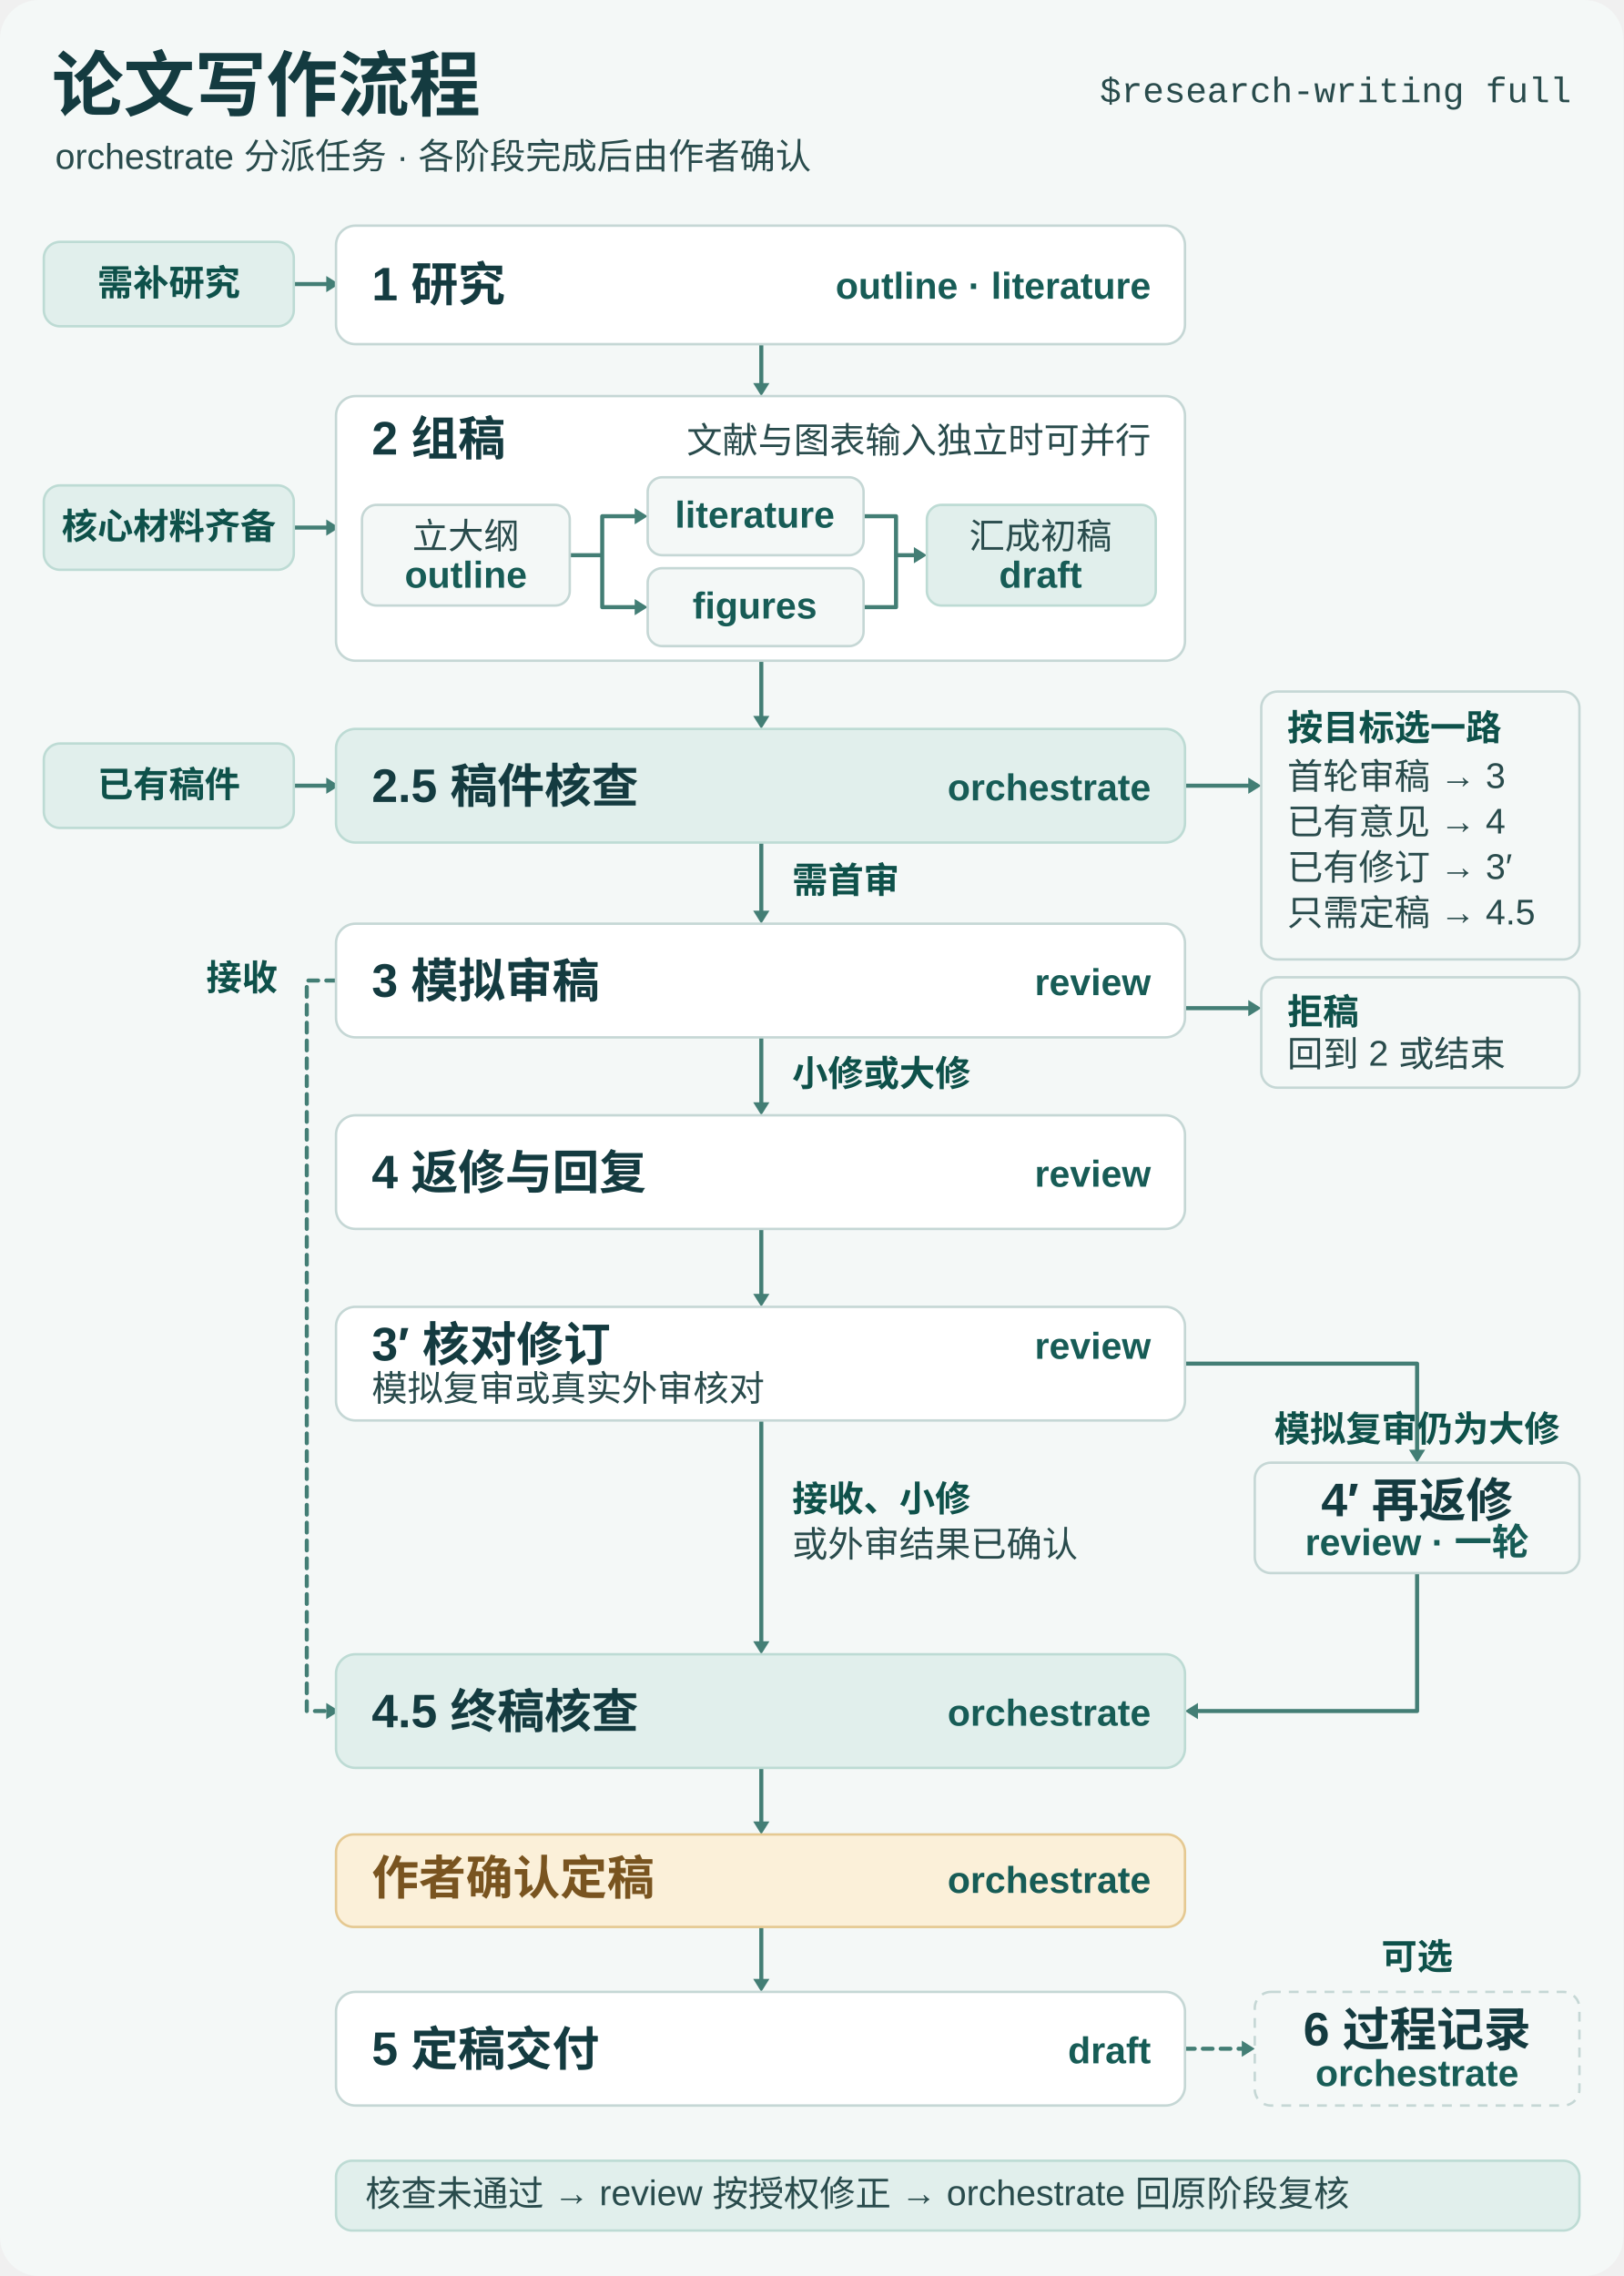
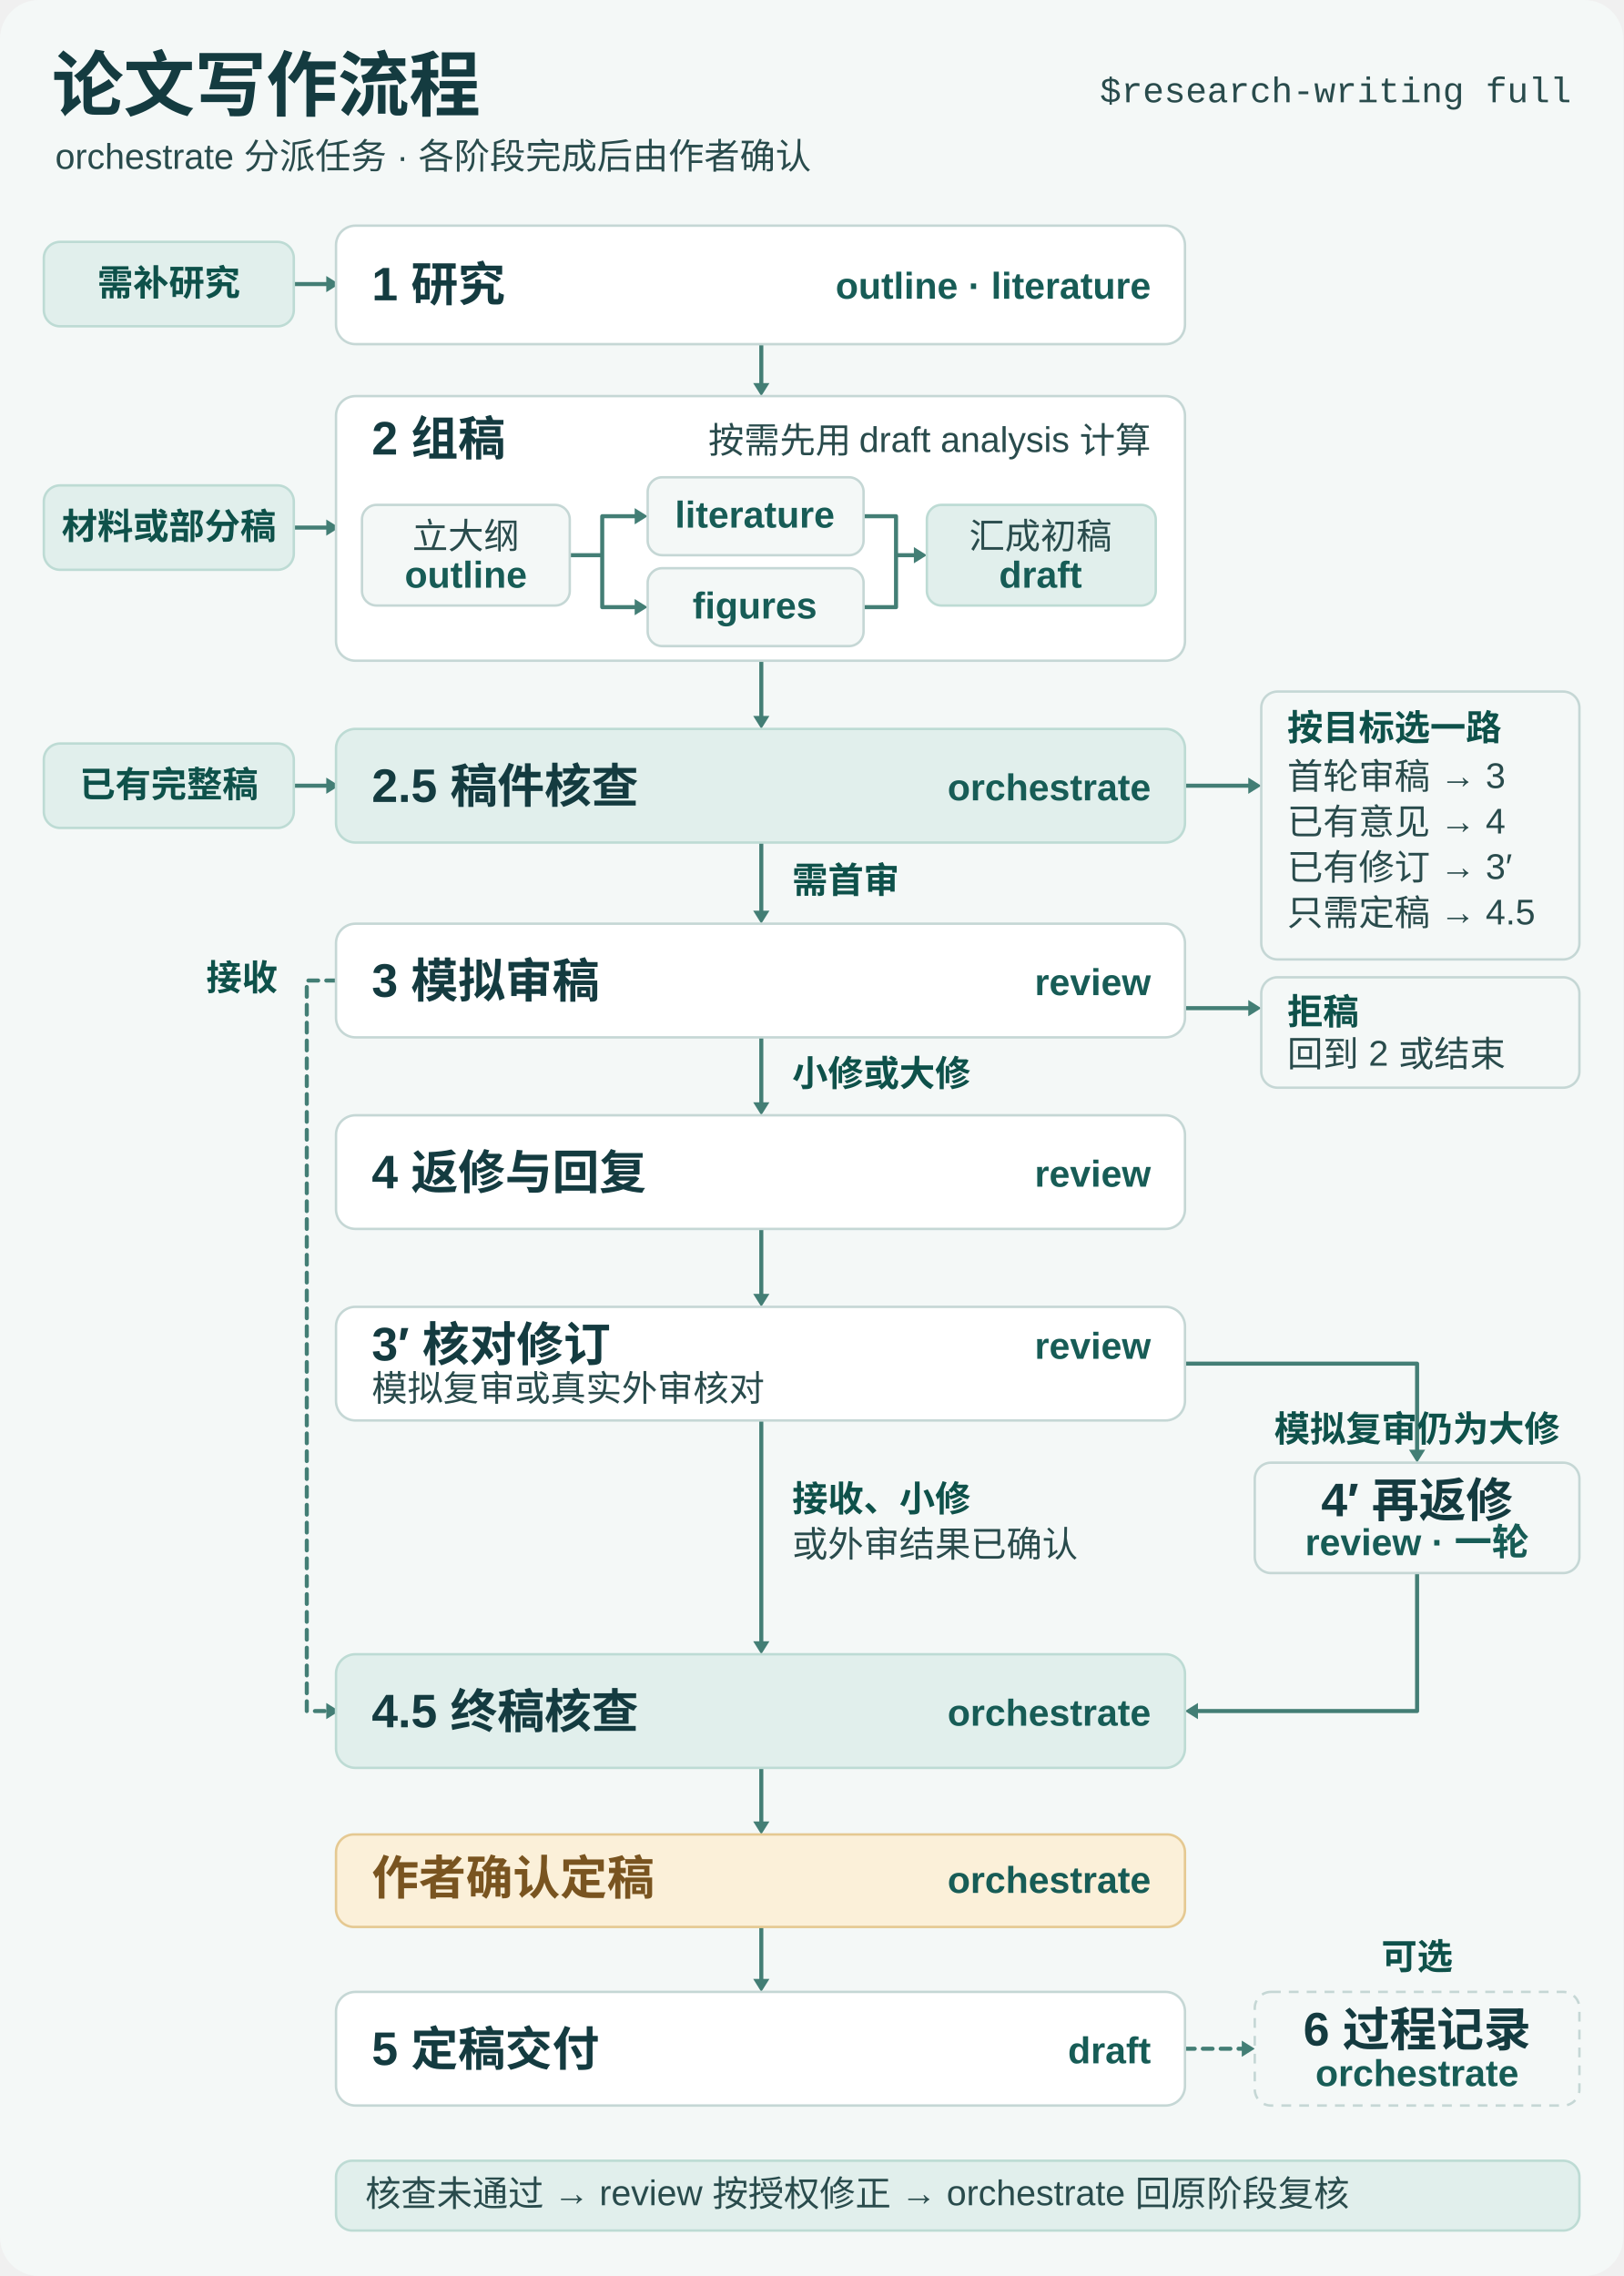
<svg xmlns="http://www.w3.org/2000/svg" width="1000" height="1402" viewBox="0 0 1000 1402" role="img" aria-labelledby="title desc">
  <style>
    text { font-family: "Helvetica Neue", Arial, "PingFang SC", "Noto Sans CJK SC", sans-serif }
    .title { font-size: 44px; font-weight: 700; fill: #143b40 }
    .step { font-size: 29px; font-weight: 700; fill: #143b40 }
    .role { font-size: 23px; font-weight: 700; fill: #175c56 }
    .label { font-size: 22px; fill: #294b4c }
    .choice { font-size: 22px; font-weight: 700; fill: #0e514a }
    .accent { fill: #795420 }
    .code { font-family: Menlo, Consolas, "Liberation Mono", monospace }
    .center { text-anchor: middle }
    .end { text-anchor: end }
    .stage { fill: #fff; stroke: #c5d7d5; stroke-width: 1.5 }
    .branch { fill: #f4f8f7; stroke: #c5d7d5; stroke-width: 1.5 }
    .check { fill: #e1efec; stroke: #bddbd4; stroke-width: 1.5 }
    .approval { fill: #fbf0d9; stroke: #e5c992; stroke-width: 1.5 }
    .edge { fill: none; stroke: #437e75; stroke-width: 2.5; stroke-linecap: round; stroke-linejoin: round }
    .optional { stroke-dasharray: 6 5 }
    .heads { fill: #437e75 }
  </style>
  <rect width="1000" height="1402" rx="24" fill="#f4f8f7" />
  <text class="title" x="32" y="68">论文写作流程</text>
  <text class="label code end" x="968" y="63">$research-writing full</text>
  <text class="label" x="34" y="104">orchestrate 分派任务 · 各阶段完成后由作者确认</text>
  <g aria-label="阶段推进与分支箭头">
    <path class="edge" d="M181 175H204 M181 325H204 M181 484H204 M469 212V241 M469 407V446 M469 519V566 M469 639V684 M469 757V802 M469 875V1016 M469 1089V1127 M469 1187V1224" />
    <path class="edge" d="M730 484H774 M730 621H774 M730 840H873V898 M873 969V1054H733" />
    <path class="edge optional" d="M207 604H189V1054H204 M730 1262H770" />
    <path class="heads" d="M201 170v10l8-5Z M201 320v10l8-5Z M201 479v10l8-5Z M464 236h10l-5 8Z M464 441h10l-5 8Z M464 561h10l-5 8Z M464 679h10l-5 8Z M464 797h10l-5 8Z M464 1011h10l-5 8Z M464 1122h10l-5 8Z M464 1219h10l-5 8Z M769 479v10l8-5Z M769 616v10l8-5Z M868 893h10l-5 8Z M738 1049v10l-8-5Z M201 1049v10l8-5Z M765 1257v10l8-5Z" />
  </g>
  <g aria-label="按已有材料进入流程">
    <rect class="check" x="27" y="149" width="154" height="52" rx="10" />
    <text class="choice center" x="104" y="182">需补研究</text>
    <rect class="check" x="27" y="299" width="154" height="52" rx="10" />
-     <text class="choice center" x="104" y="332">核心材料齐备</text>
+     <text class="choice center" x="104" y="332">材料或部分稿</text>
    <rect class="check" x="27" y="458" width="154" height="52" rx="10" />
-     <text class="choice center" x="104" y="491">已有稿件</text>
+     <text class="choice center" x="104" y="491">已有完整稿</text>
  </g>
  <g aria-label="阶段 1 研究">
    <rect class="stage" x="207" y="139" width="523" height="73" rx="12" />
    <text class="step" x="229" y="185">1 研究</text>
    <text class="role end" x="709" y="184">outline · literature</text>
  </g>
  <g aria-label="阶段 2 组稿">
    <rect class="stage" x="207" y="244" width="523" height="163" rx="12" />
    <text class="step" x="229" y="280">2 组稿</text>
-     <text class="label end" x="709" y="279">文献与图表输入独立时可并行</text>
+     <text class="label end" x="709" y="279">按需先用 draft analysis 计算</text>
    <path class="edge" d="M351 342H371V318H396 M371 342V374H396 M532 318H552V342H568 M532 374H552V342" />
    <path class="heads" d="M391 313v10l8-5Z M391 369v10l8-5Z M563 337v10l8-5Z" />
    <rect class="branch" x="223" y="311" width="128" height="62" rx="9" />
    <text class="label center" x="287" y="338">立大纲</text>
    <text class="role center" x="287" y="362">outline</text>
    <rect class="branch" x="399" y="294" width="133" height="48" rx="9" />
    <text class="role center" x="465" y="325">literature</text>
    <rect class="branch" x="399" y="350" width="133" height="48" rx="9" />
    <text class="role center" x="465" y="381">figures</text>
    <rect class="check" x="571" y="311" width="141" height="62" rx="9" />
    <text class="label center" x="641" y="338">汇成初稿</text>
    <text class="role center" x="641" y="362">draft</text>
  </g>
  <g aria-label="阶段 2.5 完整性核查">
    <rect class="check" x="207" y="449" width="523" height="70" rx="12" />
    <text class="step" x="229" y="494">2.5 稿件核查</text>
    <text class="role end" x="709" y="493">orchestrate</text>
  </g>
  <g aria-label="2.5 核查后的目标分流">
    <rect class="branch" x="777" y="426" width="196" height="165" rx="10" />
    <text class="choice" x="793" y="456">按目标选一路</text>
    <text class="label" x="793" y="486">首轮审稿 → 3</text>
    <text class="label" x="793" y="514">已有意见 → 4</text>
    <text class="label" x="793" y="542">已有修订 → 3′</text>
    <text class="label" x="793" y="570">只需定稿 → 4.5</text>
  </g>
  <text class="choice" x="488" y="550">需首审</text>
  <g aria-label="阶段 3 模拟审稿">
    <rect class="stage" x="207" y="569" width="523" height="70" rx="12" />
    <text class="step" x="229" y="614">3 模拟审稿</text>
    <text class="role end" x="709" y="613">review</text>
  </g>
  <text class="choice end" x="171" y="610">接收</text>
  <g aria-label="拒稿分支">
    <rect class="branch" x="777" y="602" width="196" height="68" rx="10" />
    <text class="choice" x="793" y="631">拒稿</text>
    <text class="label" x="793" y="657">回到 2 或结束</text>
  </g>
  <text class="choice" x="488" y="669">小修或大修</text>
  <g aria-label="阶段 4 返修">
    <rect class="stage" x="207" y="687" width="523" height="70" rx="12" />
    <text class="step" x="229" y="732">4 返修与回复</text>
    <text class="role end" x="709" y="731">review</text>
  </g>
  <g aria-label="阶段 3′ 复审或外审核对">
    <rect class="stage" x="207" y="805" width="523" height="70" rx="12" />
    <text class="step" x="229" y="838">3′ 核对修订</text>
    <text class="role end" x="709" y="837">review</text>
    <text class="label" x="229" y="863">模拟复审或真实外审核对</text>
  </g>
  <text class="choice center" x="873" y="888">模拟复审仍为大修</text>
  <text class="choice" x="488" y="931">接收、小修</text>
  <text class="label" x="488" y="959">或外审结果已确认</text>
  <g aria-label="阶段 4′ 再返修">
    <rect class="branch" x="773" y="901" width="200" height="68" rx="10" />
    <text class="step center" x="873" y="934">4′ 再返修</text>
    <text class="role center" x="873" y="958">review · 一轮</text>
  </g>
  <g aria-label="阶段 4.5 终稿核查">
    <rect class="check" x="207" y="1019" width="523" height="70" rx="12" />
    <text class="step" x="229" y="1064">4.5 终稿核查</text>
    <text class="role end" x="709" y="1063">orchestrate</text>
  </g>
  <g aria-label="定稿前强制检查点">
    <rect class="approval" x="207" y="1130" width="523" height="57" rx="11" />
    <text class="step accent" x="229" y="1167">作者确认定稿</text>
    <text class="role end" x="709" y="1166">orchestrate</text>
  </g>
  <g aria-label="阶段 5 定稿交付">
    <rect class="stage" x="207" y="1227" width="523" height="70" rx="12" />
    <text class="step" x="229" y="1272">5 定稿交付</text>
    <text class="role end" x="709" y="1271">draft</text>
  </g>
  <g aria-label="阶段 6 可选过程记录">
    <rect class="branch optional" x="773" y="1227" width="200" height="70" rx="10" />
    <text class="choice center" x="873" y="1213">可选</text>
    <text class="step center" x="873" y="1260">6 过程记录</text>
    <text class="role center" x="873" y="1285">orchestrate</text>
  </g>
  <g aria-label="两次核查的修正与复核规则">
    <rect class="check" x="207" y="1331" width="766" height="43" rx="10" />
    <text class="label" x="225" y="1359">核查未通过 → review 按授权修正 → orchestrate 回原阶段复核</text>
  </g>
</svg>
